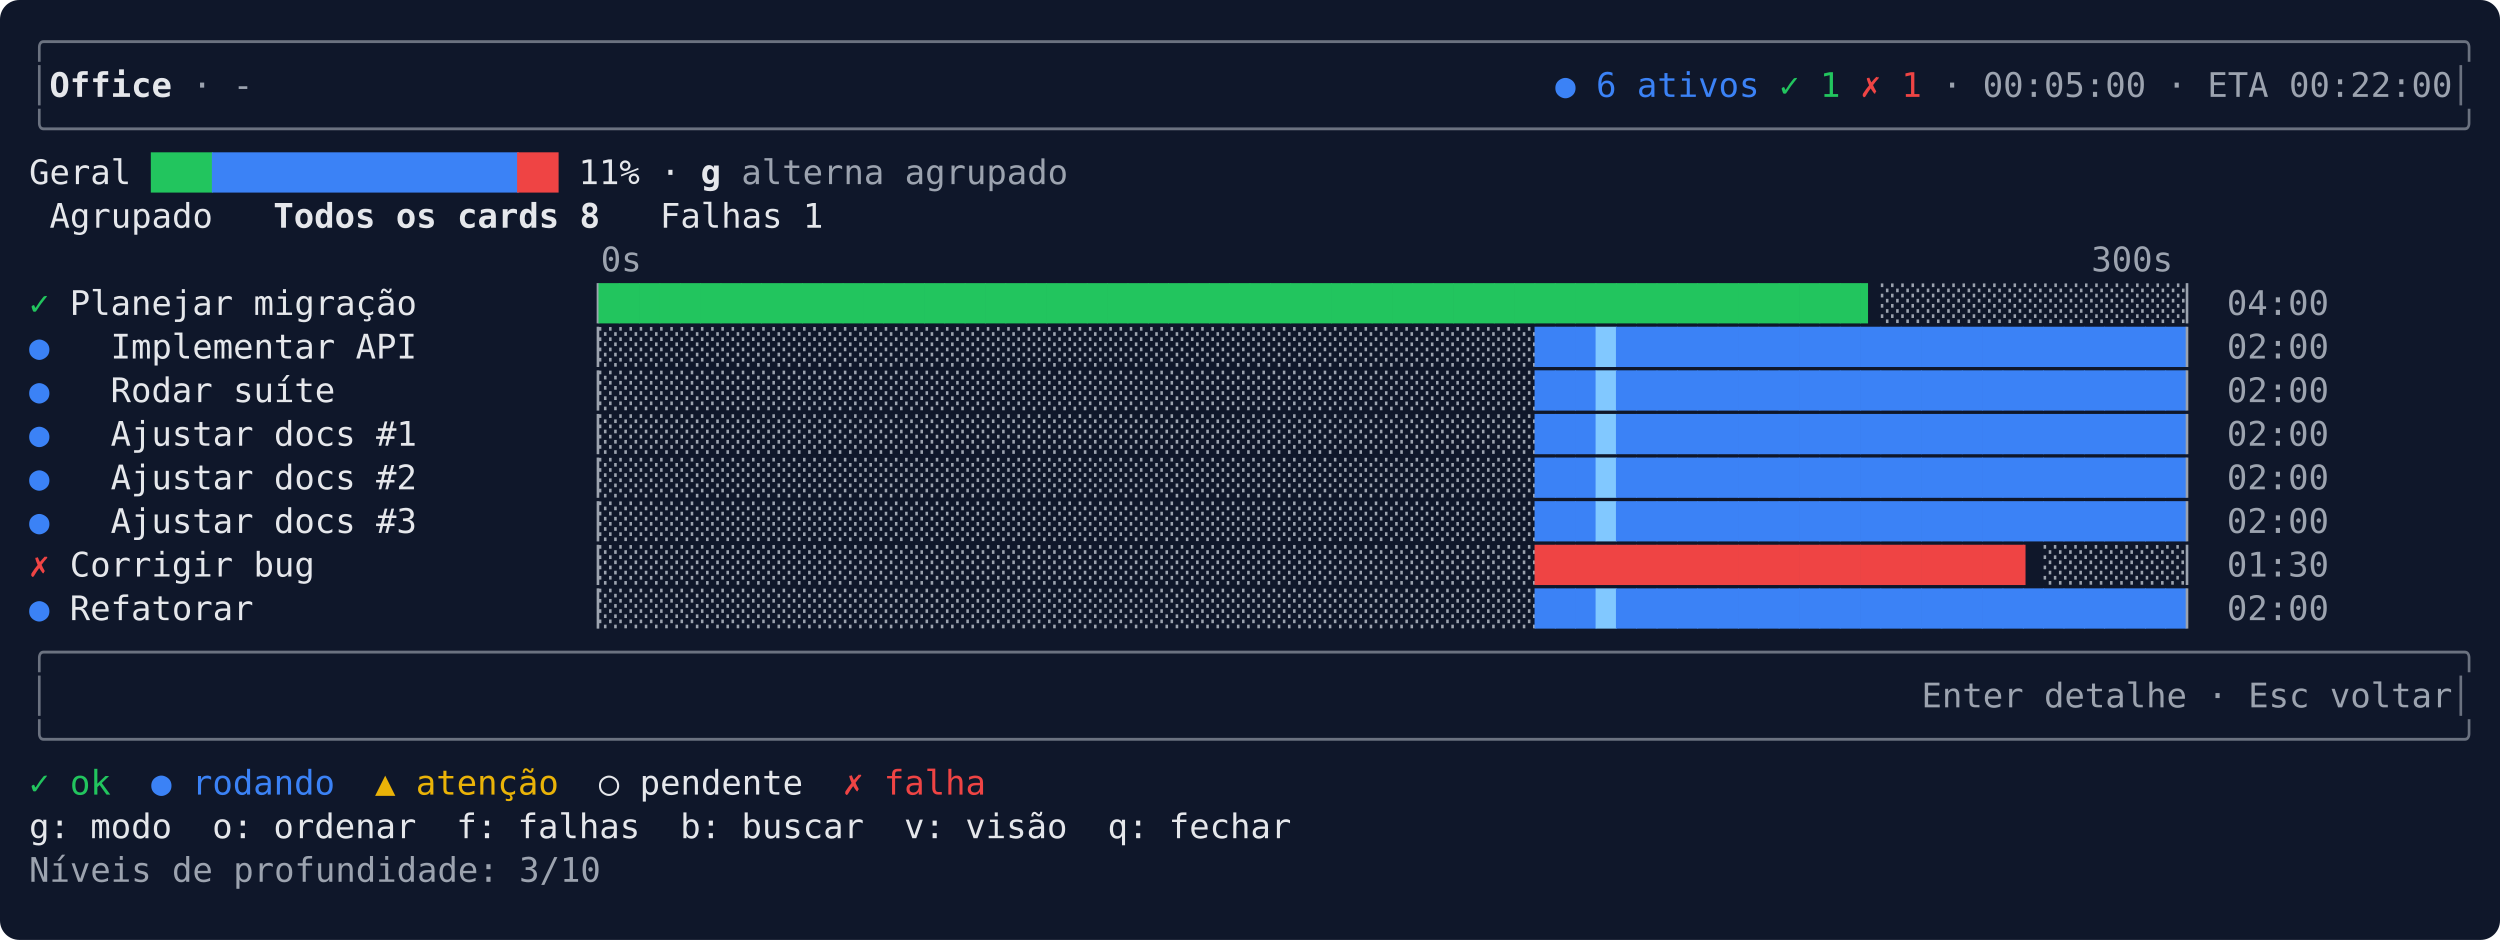
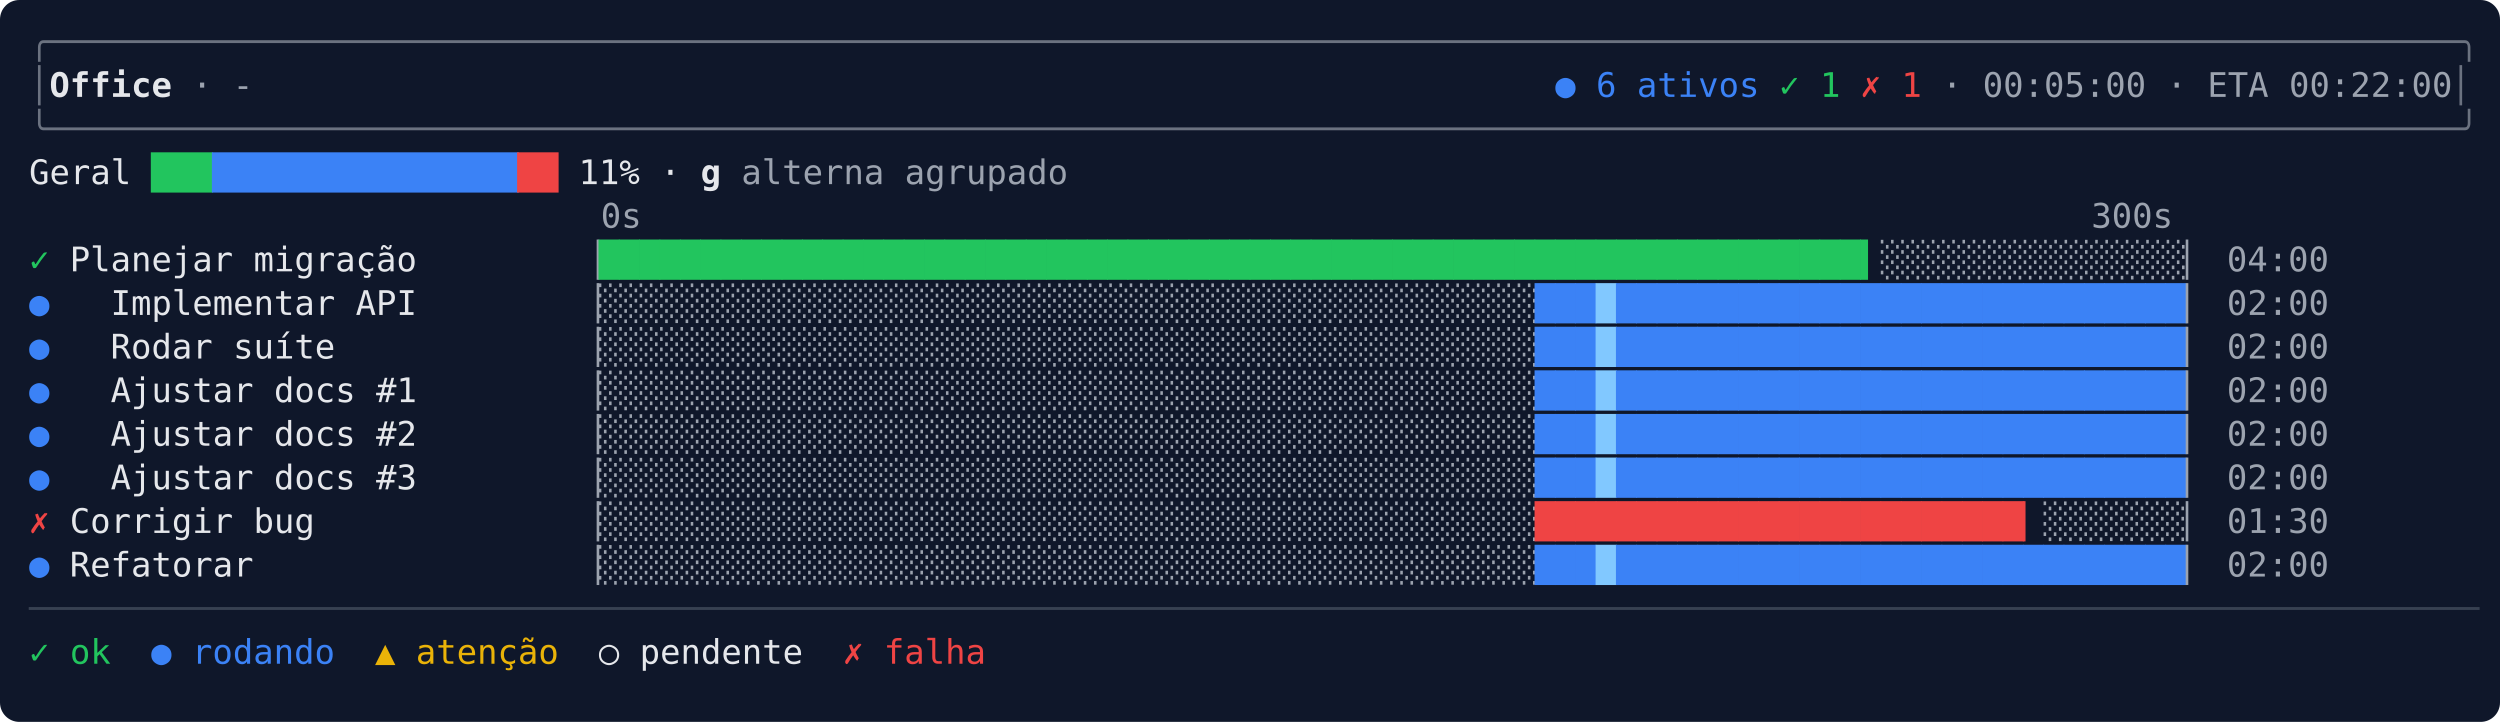
- <svg xmlns="http://www.w3.org/2000/svg" width="1032" height="388" font-family="Menlo,Consolas,monospace" font-size="14">
+ <svg xmlns="http://www.w3.org/2000/svg" width="1032" height="298" font-family="Menlo,Consolas,monospace" font-size="14">
  <rect width="100%" height="100%" rx="8" fill="#0f172a" />
  <text y="22">
    <tspan x="12.0" fill="#6b7280" xml:space="preserve">╭──────────────────────────────────────────────────────────────────────────────────────────────────────────────────────╮</tspan>
  </text>
  <text y="40">
    <tspan x="12.0" fill="#6b7280" xml:space="preserve">│</tspan>
    <tspan x="20.4" fill="#e5e7eb" font-weight="bold" xml:space="preserve">Office</tspan>
    <tspan x="70.8" fill="#9ca3af" xml:space="preserve"> · -</tspan>
    <tspan x="104.4" fill="#e5e7eb" xml:space="preserve">                                                                </tspan>
    <tspan x="642.0" fill="#3b82f6" xml:space="preserve">● 6 ativos</tspan>
    <tspan x="726.0" fill="#22c55e" xml:space="preserve"> ✓ 1</tspan>
    <tspan x="759.6" fill="#ef4444" xml:space="preserve"> ✗ 1</tspan>
    <tspan x="793.2" fill="#9ca3af" xml:space="preserve"> · 00:05:00 · ETA 00:22:00</tspan>
    <tspan x="1011.6" fill="#6b7280" xml:space="preserve">│</tspan>
  </text>
  <text y="58">
    <tspan x="12.0" fill="#6b7280" xml:space="preserve">╰──────────────────────────────────────────────────────────────────────────────────────────────────────────────────────╯</tspan>
  </text>
  <text y="76">
    <tspan x="12.0" fill="#e5e7eb" xml:space="preserve">Geral </tspan>
    <tspan x="62.4" fill="#22c55e" xml:space="preserve">███</tspan>
    <tspan x="87.6" fill="#3b82f6" xml:space="preserve">███████████████</tspan>
    <tspan x="213.6" fill="#ef4444" xml:space="preserve">██</tspan>
    <tspan x="230.4" fill="#9ca3af" xml:space="preserve" />
    <tspan x="230.4" fill="#e5e7eb" xml:space="preserve"> 11% · </tspan>
    <tspan x="289.2" fill="#e5e7eb" font-weight="bold" xml:space="preserve">g</tspan>
    <tspan x="297.6" fill="#9ca3af" xml:space="preserve"> alterna agrupado</tspan>
  </text>
  <text y="94">
-     <tspan x="12.0" fill="#e5e7eb" xml:space="preserve"> Agrupado </tspan>
-     <tspan x="96.0" fill="#e5e7eb" xml:space="preserve"> </tspan>
-     <tspan x="104.4" fill="#e5e7eb" font-weight="bold" xml:space="preserve"> Todos os cards 8 </tspan>
-     <tspan x="255.6" fill="#e5e7eb" xml:space="preserve"> </tspan>
-     <tspan x="264.0" fill="#e5e7eb" xml:space="preserve"> Falhas 1 </tspan>
-     <tspan x="348.0" fill="#e5e7eb" xml:space="preserve"> </tspan>
+     <tspan x="12.0" fill="#9ca3af" xml:space="preserve">                            0s                                                                       300s</tspan>
  </text>
  <text y="112">
-     <tspan x="12.0" fill="#9ca3af" xml:space="preserve">                            0s                                                                       300s</tspan>
-   </text>
-   <text y="130">
    <tspan x="12.0" fill="#22c55e" xml:space="preserve">✓ </tspan>
    <tspan x="28.8" fill="#e5e7eb" xml:space="preserve">Planejar migração       </tspan>
    <tspan x="230.4" fill="#9ca3af" xml:space="preserve"> ▕</tspan>
    <tspan x="247.2" fill="#9ca3af" xml:space="preserve" />
    <tspan x="247.2" fill="#22c55e" xml:space="preserve">█</tspan>
    <tspan x="255.6" fill="#22c55e" xml:space="preserve">█</tspan>
    <tspan x="264.0" fill="#22c55e" xml:space="preserve">█</tspan>
    <tspan x="272.4" fill="#22c55e" xml:space="preserve">█</tspan>
    <tspan x="280.8" fill="#22c55e" xml:space="preserve">█</tspan>
    <tspan x="289.2" fill="#22c55e" xml:space="preserve">█</tspan>
    <tspan x="297.6" fill="#22c55e" xml:space="preserve">█</tspan>
    <tspan x="306.0" fill="#22c55e" xml:space="preserve">█</tspan>
    <tspan x="314.4" fill="#22c55e" xml:space="preserve">█</tspan>
    <tspan x="322.8" fill="#22c55e" xml:space="preserve">█</tspan>
    <tspan x="331.2" fill="#22c55e" xml:space="preserve">█</tspan>
    <tspan x="339.6" fill="#22c55e" xml:space="preserve">█</tspan>
    <tspan x="348.0" fill="#22c55e" xml:space="preserve">█</tspan>
    <tspan x="356.4" fill="#22c55e" xml:space="preserve">█</tspan>
    <tspan x="364.8" fill="#22c55e" xml:space="preserve">█</tspan>
    <tspan x="373.2" fill="#22c55e" xml:space="preserve">█</tspan>
    <tspan x="381.6" fill="#22c55e" xml:space="preserve">█</tspan>
    <tspan x="390.0" fill="#22c55e" xml:space="preserve">█</tspan>
    <tspan x="398.4" fill="#22c55e" xml:space="preserve">█</tspan>
    <tspan x="406.8" fill="#22c55e" xml:space="preserve">█</tspan>
    <tspan x="415.2" fill="#22c55e" xml:space="preserve">█</tspan>
    <tspan x="423.6" fill="#22c55e" xml:space="preserve">█</tspan>
    <tspan x="432.0" fill="#22c55e" xml:space="preserve">█</tspan>
    <tspan x="440.4" fill="#22c55e" xml:space="preserve">█</tspan>
    <tspan x="448.8" fill="#22c55e" xml:space="preserve">█</tspan>
    <tspan x="457.2" fill="#22c55e" xml:space="preserve">█</tspan>
    <tspan x="465.6" fill="#22c55e" xml:space="preserve">█</tspan>
    <tspan x="474.0" fill="#22c55e" xml:space="preserve">█</tspan>
    <tspan x="482.4" fill="#22c55e" xml:space="preserve">█</tspan>
    <tspan x="490.8" fill="#22c55e" xml:space="preserve">█</tspan>
    <tspan x="499.2" fill="#22c55e" xml:space="preserve">█</tspan>
    <tspan x="507.6" fill="#22c55e" xml:space="preserve">█</tspan>
    <tspan x="516.0" fill="#22c55e" xml:space="preserve">█</tspan>
    <tspan x="524.4" fill="#22c55e" xml:space="preserve">█</tspan>
    <tspan x="532.8" fill="#22c55e" xml:space="preserve">█</tspan>
    <tspan x="541.2" fill="#22c55e" xml:space="preserve">█</tspan>
    <tspan x="549.6" fill="#22c55e" xml:space="preserve">█</tspan>
    <tspan x="558.0" fill="#22c55e" xml:space="preserve">█</tspan>
    <tspan x="566.4" fill="#22c55e" xml:space="preserve">█</tspan>
    <tspan x="574.8" fill="#22c55e" xml:space="preserve">█</tspan>
    <tspan x="583.2" fill="#22c55e" xml:space="preserve">█</tspan>
    <tspan x="591.6" fill="#22c55e" xml:space="preserve">█</tspan>
    <tspan x="600.0" fill="#22c55e" xml:space="preserve">█</tspan>
    <tspan x="608.4" fill="#22c55e" xml:space="preserve">█</tspan>
    <tspan x="616.8" fill="#22c55e" xml:space="preserve">█</tspan>
    <tspan x="625.2" fill="#22c55e" xml:space="preserve">█</tspan>
    <tspan x="633.6" fill="#22c55e" xml:space="preserve">█</tspan>
    <tspan x="642.0" fill="#22c55e" xml:space="preserve">█</tspan>
    <tspan x="650.4" fill="#22c55e" xml:space="preserve">█</tspan>
    <tspan x="658.8" fill="#22c55e" xml:space="preserve">█</tspan>
    <tspan x="667.2" fill="#22c55e" xml:space="preserve">█</tspan>
    <tspan x="675.6" fill="#22c55e" xml:space="preserve">█</tspan>
    <tspan x="684.0" fill="#22c55e" xml:space="preserve">█</tspan>
    <tspan x="692.4" fill="#22c55e" xml:space="preserve">█</tspan>
    <tspan x="700.8" fill="#22c55e" xml:space="preserve">█</tspan>
    <tspan x="709.2" fill="#22c55e" xml:space="preserve">█</tspan>
    <tspan x="717.6" fill="#22c55e" xml:space="preserve">█</tspan>
    <tspan x="726.0" fill="#22c55e" xml:space="preserve">█</tspan>
    <tspan x="734.4" fill="#22c55e" xml:space="preserve">█</tspan>
    <tspan x="742.8" fill="#22c55e" xml:space="preserve">█</tspan>
    <tspan x="751.2" fill="#22c55e" xml:space="preserve">█</tspan>
    <tspan x="759.6" fill="#22c55e" xml:space="preserve">█</tspan>
    <tspan x="768.0" fill="#22c55e" xml:space="preserve">▍</tspan>
    <tspan x="776.4" fill="#9ca3af" xml:space="preserve">░░░░░░░░░░░░░░░</tspan>
    <tspan x="902.4" fill="#9ca3af" xml:space="preserve">▏ 04:00</tspan>
  </text>
+   <text y="130">
+     <tspan x="12.0" fill="#3b82f6" xml:space="preserve">● </tspan>
+     <tspan x="28.8" fill="#e5e7eb" xml:space="preserve">  Implementar API       </tspan>
+     <tspan x="230.4" fill="#9ca3af" xml:space="preserve"> ▕</tspan>
+     <tspan x="247.2" fill="#9ca3af" xml:space="preserve">░░░░░░░░░░░░░░░░░░░░░░░░░░░░░░░░░░░░░░░░░░░░░░</tspan>
+     <tspan x="633.6" fill="#3b82f6" xml:space="preserve">█</tspan>
+     <tspan x="642.0" fill="#3b82f6" xml:space="preserve">█</tspan>
+     <tspan x="650.4" fill="#3b82f6" xml:space="preserve">█</tspan>
+     <tspan x="658.8" fill="#81c8ff" xml:space="preserve">█</tspan>
+     <tspan x="667.2" fill="#3b82f6" xml:space="preserve">█</tspan>
+     <tspan x="675.6" fill="#3b82f6" xml:space="preserve">█</tspan>
+     <tspan x="684.0" fill="#3b82f6" xml:space="preserve">█</tspan>
+     <tspan x="692.4" fill="#3b82f6" xml:space="preserve">█</tspan>
+     <tspan x="700.8" fill="#3b82f6" xml:space="preserve">█</tspan>
+     <tspan x="709.2" fill="#3b82f6" xml:space="preserve">█</tspan>
+     <tspan x="717.6" fill="#3b82f6" xml:space="preserve">█</tspan>
+     <tspan x="726.0" fill="#3b82f6" xml:space="preserve">█</tspan>
+     <tspan x="734.4" fill="#3b82f6" xml:space="preserve">█</tspan>
+     <tspan x="742.8" fill="#3b82f6" xml:space="preserve">█</tspan>
+     <tspan x="751.2" fill="#3b82f6" xml:space="preserve">█</tspan>
+     <tspan x="759.6" fill="#3b82f6" xml:space="preserve">█</tspan>
+     <tspan x="768.0" fill="#3b82f6" xml:space="preserve">█</tspan>
+     <tspan x="776.4" fill="#3b82f6" xml:space="preserve">█</tspan>
+     <tspan x="784.8" fill="#3b82f6" xml:space="preserve">█</tspan>
+     <tspan x="793.2" fill="#3b82f6" xml:space="preserve">█</tspan>
+     <tspan x="801.6" fill="#3b82f6" xml:space="preserve">█</tspan>
+     <tspan x="810.0" fill="#3b82f6" xml:space="preserve">█</tspan>
+     <tspan x="818.4" fill="#3b82f6" xml:space="preserve">█</tspan>
+     <tspan x="826.8" fill="#3b82f6" xml:space="preserve">█</tspan>
+     <tspan x="835.2" fill="#3b82f6" xml:space="preserve">█</tspan>
+     <tspan x="843.6" fill="#3b82f6" xml:space="preserve">█</tspan>
+     <tspan x="852.0" fill="#3b82f6" xml:space="preserve">█</tspan>
+     <tspan x="860.4" fill="#3b82f6" xml:space="preserve">█</tspan>
+     <tspan x="868.8" fill="#3b82f6" xml:space="preserve">█</tspan>
+     <tspan x="877.2" fill="#3b82f6" xml:space="preserve">█</tspan>
+     <tspan x="885.6" fill="#3b82f6" xml:space="preserve">█</tspan>
+     <tspan x="894.0" fill="#3b82f6" xml:space="preserve">█</tspan>
+     <tspan x="902.4" fill="#9ca3af" xml:space="preserve" />
+     <tspan x="902.4" fill="#9ca3af" xml:space="preserve">▏ 02:00</tspan>
+   </text>
  <text y="148">
    <tspan x="12.0" fill="#3b82f6" xml:space="preserve">● </tspan>
-     <tspan x="28.8" fill="#e5e7eb" xml:space="preserve">  Implementar API       </tspan>
+     <tspan x="28.8" fill="#e5e7eb" xml:space="preserve">  Rodar suíte           </tspan>
    <tspan x="230.4" fill="#9ca3af" xml:space="preserve"> ▕</tspan>
    <tspan x="247.2" fill="#9ca3af" xml:space="preserve">░░░░░░░░░░░░░░░░░░░░░░░░░░░░░░░░░░░░░░░░░░░░░░</tspan>
    <tspan x="633.6" fill="#3b82f6" xml:space="preserve">█</tspan>
    <tspan x="642.0" fill="#3b82f6" xml:space="preserve">█</tspan>
    <tspan x="650.4" fill="#3b82f6" xml:space="preserve">█</tspan>
    <tspan x="658.8" fill="#81c8ff" xml:space="preserve">█</tspan>
    <tspan x="667.2" fill="#3b82f6" xml:space="preserve">█</tspan>
    <tspan x="675.6" fill="#3b82f6" xml:space="preserve">█</tspan>
    <tspan x="684.0" fill="#3b82f6" xml:space="preserve">█</tspan>
    <tspan x="692.4" fill="#3b82f6" xml:space="preserve">█</tspan>
    <tspan x="700.8" fill="#3b82f6" xml:space="preserve">█</tspan>
    <tspan x="709.2" fill="#3b82f6" xml:space="preserve">█</tspan>
    <tspan x="717.6" fill="#3b82f6" xml:space="preserve">█</tspan>
    <tspan x="726.0" fill="#3b82f6" xml:space="preserve">█</tspan>
    <tspan x="734.4" fill="#3b82f6" xml:space="preserve">█</tspan>
    <tspan x="742.8" fill="#3b82f6" xml:space="preserve">█</tspan>
    <tspan x="751.2" fill="#3b82f6" xml:space="preserve">█</tspan>
    <tspan x="759.6" fill="#3b82f6" xml:space="preserve">█</tspan>
    <tspan x="768.0" fill="#3b82f6" xml:space="preserve">█</tspan>
    <tspan x="776.4" fill="#3b82f6" xml:space="preserve">█</tspan>
    <tspan x="784.8" fill="#3b82f6" xml:space="preserve">█</tspan>
    <tspan x="793.2" fill="#3b82f6" xml:space="preserve">█</tspan>
    <tspan x="801.6" fill="#3b82f6" xml:space="preserve">█</tspan>
    <tspan x="810.0" fill="#3b82f6" xml:space="preserve">█</tspan>
    <tspan x="818.4" fill="#3b82f6" xml:space="preserve">█</tspan>
    <tspan x="826.8" fill="#3b82f6" xml:space="preserve">█</tspan>
    <tspan x="835.2" fill="#3b82f6" xml:space="preserve">█</tspan>
    <tspan x="843.6" fill="#3b82f6" xml:space="preserve">█</tspan>
    <tspan x="852.0" fill="#3b82f6" xml:space="preserve">█</tspan>
    <tspan x="860.4" fill="#3b82f6" xml:space="preserve">█</tspan>
    <tspan x="868.8" fill="#3b82f6" xml:space="preserve">█</tspan>
    <tspan x="877.2" fill="#3b82f6" xml:space="preserve">█</tspan>
    <tspan x="885.6" fill="#3b82f6" xml:space="preserve">█</tspan>
    <tspan x="894.0" fill="#3b82f6" xml:space="preserve">█</tspan>
    <tspan x="902.4" fill="#9ca3af" xml:space="preserve" />
    <tspan x="902.4" fill="#9ca3af" xml:space="preserve">▏ 02:00</tspan>
  </text>
  <text y="166">
    <tspan x="12.0" fill="#3b82f6" xml:space="preserve">● </tspan>
-     <tspan x="28.8" fill="#e5e7eb" xml:space="preserve">  Rodar suíte           </tspan>
+     <tspan x="28.8" fill="#e5e7eb" xml:space="preserve">  Ajustar docs #1       </tspan>
    <tspan x="230.4" fill="#9ca3af" xml:space="preserve"> ▕</tspan>
    <tspan x="247.2" fill="#9ca3af" xml:space="preserve">░░░░░░░░░░░░░░░░░░░░░░░░░░░░░░░░░░░░░░░░░░░░░░</tspan>
    <tspan x="633.6" fill="#3b82f6" xml:space="preserve">█</tspan>
    <tspan x="642.0" fill="#3b82f6" xml:space="preserve">█</tspan>
    <tspan x="650.4" fill="#3b82f6" xml:space="preserve">█</tspan>
    <tspan x="658.8" fill="#81c8ff" xml:space="preserve">█</tspan>
    <tspan x="667.2" fill="#3b82f6" xml:space="preserve">█</tspan>
    <tspan x="675.6" fill="#3b82f6" xml:space="preserve">█</tspan>
    <tspan x="684.0" fill="#3b82f6" xml:space="preserve">█</tspan>
    <tspan x="692.4" fill="#3b82f6" xml:space="preserve">█</tspan>
    <tspan x="700.8" fill="#3b82f6" xml:space="preserve">█</tspan>
    <tspan x="709.2" fill="#3b82f6" xml:space="preserve">█</tspan>
    <tspan x="717.6" fill="#3b82f6" xml:space="preserve">█</tspan>
    <tspan x="726.0" fill="#3b82f6" xml:space="preserve">█</tspan>
    <tspan x="734.4" fill="#3b82f6" xml:space="preserve">█</tspan>
    <tspan x="742.8" fill="#3b82f6" xml:space="preserve">█</tspan>
    <tspan x="751.2" fill="#3b82f6" xml:space="preserve">█</tspan>
    <tspan x="759.6" fill="#3b82f6" xml:space="preserve">█</tspan>
    <tspan x="768.0" fill="#3b82f6" xml:space="preserve">█</tspan>
    <tspan x="776.4" fill="#3b82f6" xml:space="preserve">█</tspan>
    <tspan x="784.8" fill="#3b82f6" xml:space="preserve">█</tspan>
    <tspan x="793.2" fill="#3b82f6" xml:space="preserve">█</tspan>
    <tspan x="801.6" fill="#3b82f6" xml:space="preserve">█</tspan>
    <tspan x="810.0" fill="#3b82f6" xml:space="preserve">█</tspan>
    <tspan x="818.4" fill="#3b82f6" xml:space="preserve">█</tspan>
    <tspan x="826.8" fill="#3b82f6" xml:space="preserve">█</tspan>
    <tspan x="835.2" fill="#3b82f6" xml:space="preserve">█</tspan>
    <tspan x="843.6" fill="#3b82f6" xml:space="preserve">█</tspan>
    <tspan x="852.0" fill="#3b82f6" xml:space="preserve">█</tspan>
    <tspan x="860.4" fill="#3b82f6" xml:space="preserve">█</tspan>
    <tspan x="868.8" fill="#3b82f6" xml:space="preserve">█</tspan>
    <tspan x="877.2" fill="#3b82f6" xml:space="preserve">█</tspan>
    <tspan x="885.6" fill="#3b82f6" xml:space="preserve">█</tspan>
    <tspan x="894.0" fill="#3b82f6" xml:space="preserve">█</tspan>
    <tspan x="902.4" fill="#9ca3af" xml:space="preserve" />
    <tspan x="902.4" fill="#9ca3af" xml:space="preserve">▏ 02:00</tspan>
  </text>
  <text y="184">
    <tspan x="12.0" fill="#3b82f6" xml:space="preserve">● </tspan>
-     <tspan x="28.8" fill="#e5e7eb" xml:space="preserve">  Ajustar docs #1       </tspan>
+     <tspan x="28.8" fill="#e5e7eb" xml:space="preserve">  Ajustar docs #2       </tspan>
    <tspan x="230.4" fill="#9ca3af" xml:space="preserve"> ▕</tspan>
    <tspan x="247.2" fill="#9ca3af" xml:space="preserve">░░░░░░░░░░░░░░░░░░░░░░░░░░░░░░░░░░░░░░░░░░░░░░</tspan>
    <tspan x="633.6" fill="#3b82f6" xml:space="preserve">█</tspan>
    <tspan x="642.0" fill="#3b82f6" xml:space="preserve">█</tspan>
    <tspan x="650.4" fill="#3b82f6" xml:space="preserve">█</tspan>
    <tspan x="658.8" fill="#81c8ff" xml:space="preserve">█</tspan>
    <tspan x="667.2" fill="#3b82f6" xml:space="preserve">█</tspan>
    <tspan x="675.6" fill="#3b82f6" xml:space="preserve">█</tspan>
    <tspan x="684.0" fill="#3b82f6" xml:space="preserve">█</tspan>
    <tspan x="692.4" fill="#3b82f6" xml:space="preserve">█</tspan>
    <tspan x="700.8" fill="#3b82f6" xml:space="preserve">█</tspan>
    <tspan x="709.2" fill="#3b82f6" xml:space="preserve">█</tspan>
    <tspan x="717.6" fill="#3b82f6" xml:space="preserve">█</tspan>
    <tspan x="726.0" fill="#3b82f6" xml:space="preserve">█</tspan>
    <tspan x="734.4" fill="#3b82f6" xml:space="preserve">█</tspan>
    <tspan x="742.8" fill="#3b82f6" xml:space="preserve">█</tspan>
    <tspan x="751.2" fill="#3b82f6" xml:space="preserve">█</tspan>
    <tspan x="759.6" fill="#3b82f6" xml:space="preserve">█</tspan>
    <tspan x="768.0" fill="#3b82f6" xml:space="preserve">█</tspan>
    <tspan x="776.4" fill="#3b82f6" xml:space="preserve">█</tspan>
    <tspan x="784.8" fill="#3b82f6" xml:space="preserve">█</tspan>
    <tspan x="793.2" fill="#3b82f6" xml:space="preserve">█</tspan>
    <tspan x="801.6" fill="#3b82f6" xml:space="preserve">█</tspan>
    <tspan x="810.0" fill="#3b82f6" xml:space="preserve">█</tspan>
    <tspan x="818.4" fill="#3b82f6" xml:space="preserve">█</tspan>
    <tspan x="826.8" fill="#3b82f6" xml:space="preserve">█</tspan>
    <tspan x="835.2" fill="#3b82f6" xml:space="preserve">█</tspan>
    <tspan x="843.6" fill="#3b82f6" xml:space="preserve">█</tspan>
    <tspan x="852.0" fill="#3b82f6" xml:space="preserve">█</tspan>
    <tspan x="860.4" fill="#3b82f6" xml:space="preserve">█</tspan>
    <tspan x="868.8" fill="#3b82f6" xml:space="preserve">█</tspan>
    <tspan x="877.2" fill="#3b82f6" xml:space="preserve">█</tspan>
    <tspan x="885.6" fill="#3b82f6" xml:space="preserve">█</tspan>
    <tspan x="894.0" fill="#3b82f6" xml:space="preserve">█</tspan>
    <tspan x="902.4" fill="#9ca3af" xml:space="preserve" />
    <tspan x="902.4" fill="#9ca3af" xml:space="preserve">▏ 02:00</tspan>
  </text>
  <text y="202">
    <tspan x="12.0" fill="#3b82f6" xml:space="preserve">● </tspan>
-     <tspan x="28.8" fill="#e5e7eb" xml:space="preserve">  Ajustar docs #2       </tspan>
+     <tspan x="28.8" fill="#e5e7eb" xml:space="preserve">  Ajustar docs #3       </tspan>
    <tspan x="230.4" fill="#9ca3af" xml:space="preserve"> ▕</tspan>
    <tspan x="247.2" fill="#9ca3af" xml:space="preserve">░░░░░░░░░░░░░░░░░░░░░░░░░░░░░░░░░░░░░░░░░░░░░░</tspan>
    <tspan x="633.6" fill="#3b82f6" xml:space="preserve">█</tspan>
    <tspan x="642.0" fill="#3b82f6" xml:space="preserve">█</tspan>
    <tspan x="650.4" fill="#3b82f6" xml:space="preserve">█</tspan>
    <tspan x="658.8" fill="#81c8ff" xml:space="preserve">█</tspan>
    <tspan x="667.2" fill="#3b82f6" xml:space="preserve">█</tspan>
    <tspan x="675.6" fill="#3b82f6" xml:space="preserve">█</tspan>
    <tspan x="684.0" fill="#3b82f6" xml:space="preserve">█</tspan>
    <tspan x="692.4" fill="#3b82f6" xml:space="preserve">█</tspan>
    <tspan x="700.8" fill="#3b82f6" xml:space="preserve">█</tspan>
    <tspan x="709.2" fill="#3b82f6" xml:space="preserve">█</tspan>
    <tspan x="717.6" fill="#3b82f6" xml:space="preserve">█</tspan>
    <tspan x="726.0" fill="#3b82f6" xml:space="preserve">█</tspan>
    <tspan x="734.4" fill="#3b82f6" xml:space="preserve">█</tspan>
    <tspan x="742.8" fill="#3b82f6" xml:space="preserve">█</tspan>
    <tspan x="751.2" fill="#3b82f6" xml:space="preserve">█</tspan>
    <tspan x="759.6" fill="#3b82f6" xml:space="preserve">█</tspan>
    <tspan x="768.0" fill="#3b82f6" xml:space="preserve">█</tspan>
    <tspan x="776.4" fill="#3b82f6" xml:space="preserve">█</tspan>
    <tspan x="784.8" fill="#3b82f6" xml:space="preserve">█</tspan>
    <tspan x="793.2" fill="#3b82f6" xml:space="preserve">█</tspan>
    <tspan x="801.6" fill="#3b82f6" xml:space="preserve">█</tspan>
    <tspan x="810.0" fill="#3b82f6" xml:space="preserve">█</tspan>
    <tspan x="818.4" fill="#3b82f6" xml:space="preserve">█</tspan>
    <tspan x="826.8" fill="#3b82f6" xml:space="preserve">█</tspan>
    <tspan x="835.2" fill="#3b82f6" xml:space="preserve">█</tspan>
    <tspan x="843.6" fill="#3b82f6" xml:space="preserve">█</tspan>
    <tspan x="852.0" fill="#3b82f6" xml:space="preserve">█</tspan>
    <tspan x="860.4" fill="#3b82f6" xml:space="preserve">█</tspan>
    <tspan x="868.8" fill="#3b82f6" xml:space="preserve">█</tspan>
    <tspan x="877.2" fill="#3b82f6" xml:space="preserve">█</tspan>
    <tspan x="885.6" fill="#3b82f6" xml:space="preserve">█</tspan>
    <tspan x="894.0" fill="#3b82f6" xml:space="preserve">█</tspan>
    <tspan x="902.4" fill="#9ca3af" xml:space="preserve" />
    <tspan x="902.4" fill="#9ca3af" xml:space="preserve">▏ 02:00</tspan>
  </text>
  <text y="220">
-     <tspan x="12.0" fill="#3b82f6" xml:space="preserve">● </tspan>
-     <tspan x="28.8" fill="#e5e7eb" xml:space="preserve">  Ajustar docs #3       </tspan>
-     <tspan x="230.4" fill="#9ca3af" xml:space="preserve"> ▕</tspan>
-     <tspan x="247.2" fill="#9ca3af" xml:space="preserve">░░░░░░░░░░░░░░░░░░░░░░░░░░░░░░░░░░░░░░░░░░░░░░</tspan>
-     <tspan x="633.6" fill="#3b82f6" xml:space="preserve">█</tspan>
-     <tspan x="642.0" fill="#3b82f6" xml:space="preserve">█</tspan>
-     <tspan x="650.4" fill="#3b82f6" xml:space="preserve">█</tspan>
-     <tspan x="658.8" fill="#81c8ff" xml:space="preserve">█</tspan>
-     <tspan x="667.2" fill="#3b82f6" xml:space="preserve">█</tspan>
-     <tspan x="675.6" fill="#3b82f6" xml:space="preserve">█</tspan>
-     <tspan x="684.0" fill="#3b82f6" xml:space="preserve">█</tspan>
-     <tspan x="692.4" fill="#3b82f6" xml:space="preserve">█</tspan>
-     <tspan x="700.8" fill="#3b82f6" xml:space="preserve">█</tspan>
-     <tspan x="709.2" fill="#3b82f6" xml:space="preserve">█</tspan>
-     <tspan x="717.6" fill="#3b82f6" xml:space="preserve">█</tspan>
-     <tspan x="726.0" fill="#3b82f6" xml:space="preserve">█</tspan>
-     <tspan x="734.4" fill="#3b82f6" xml:space="preserve">█</tspan>
-     <tspan x="742.8" fill="#3b82f6" xml:space="preserve">█</tspan>
-     <tspan x="751.2" fill="#3b82f6" xml:space="preserve">█</tspan>
-     <tspan x="759.6" fill="#3b82f6" xml:space="preserve">█</tspan>
-     <tspan x="768.0" fill="#3b82f6" xml:space="preserve">█</tspan>
-     <tspan x="776.4" fill="#3b82f6" xml:space="preserve">█</tspan>
-     <tspan x="784.8" fill="#3b82f6" xml:space="preserve">█</tspan>
-     <tspan x="793.2" fill="#3b82f6" xml:space="preserve">█</tspan>
-     <tspan x="801.6" fill="#3b82f6" xml:space="preserve">█</tspan>
-     <tspan x="810.0" fill="#3b82f6" xml:space="preserve">█</tspan>
-     <tspan x="818.4" fill="#3b82f6" xml:space="preserve">█</tspan>
-     <tspan x="826.8" fill="#3b82f6" xml:space="preserve">█</tspan>
-     <tspan x="835.2" fill="#3b82f6" xml:space="preserve">█</tspan>
-     <tspan x="843.6" fill="#3b82f6" xml:space="preserve">█</tspan>
-     <tspan x="852.0" fill="#3b82f6" xml:space="preserve">█</tspan>
-     <tspan x="860.4" fill="#3b82f6" xml:space="preserve">█</tspan>
-     <tspan x="868.8" fill="#3b82f6" xml:space="preserve">█</tspan>
-     <tspan x="877.2" fill="#3b82f6" xml:space="preserve">█</tspan>
-     <tspan x="885.6" fill="#3b82f6" xml:space="preserve">█</tspan>
-     <tspan x="894.0" fill="#3b82f6" xml:space="preserve">█</tspan>
-     <tspan x="902.4" fill="#9ca3af" xml:space="preserve" />
-     <tspan x="902.4" fill="#9ca3af" xml:space="preserve">▏ 02:00</tspan>
-   </text>
-   <text y="238">
    <tspan x="12.0" fill="#ef4444" xml:space="preserve">✗ </tspan>
    <tspan x="28.8" fill="#e5e7eb" xml:space="preserve">Corrigir bug            </tspan>
    <tspan x="230.4" fill="#9ca3af" xml:space="preserve"> ▕</tspan>
    <tspan x="247.2" fill="#9ca3af" xml:space="preserve">░░░░░░░░░░░░░░░░░░░░░░░░░░░░░░░░░░░░░░░░░░░░░░</tspan>
    <tspan x="633.6" fill="#ef4444" xml:space="preserve">█</tspan>
    <tspan x="642.0" fill="#ef4444" xml:space="preserve">█</tspan>
    <tspan x="650.4" fill="#ef4444" xml:space="preserve">█</tspan>
    <tspan x="658.8" fill="#ef4444" xml:space="preserve">█</tspan>
    <tspan x="667.2" fill="#ef4444" xml:space="preserve">█</tspan>
    <tspan x="675.6" fill="#ef4444" xml:space="preserve">█</tspan>
    <tspan x="684.0" fill="#ef4444" xml:space="preserve">█</tspan>
    <tspan x="692.4" fill="#ef4444" xml:space="preserve">█</tspan>
    <tspan x="700.8" fill="#ef4444" xml:space="preserve">█</tspan>
    <tspan x="709.2" fill="#ef4444" xml:space="preserve">█</tspan>
    <tspan x="717.6" fill="#ef4444" xml:space="preserve">█</tspan>
    <tspan x="726.0" fill="#ef4444" xml:space="preserve">█</tspan>
    <tspan x="734.4" fill="#ef4444" xml:space="preserve">█</tspan>
    <tspan x="742.8" fill="#ef4444" xml:space="preserve">█</tspan>
    <tspan x="751.2" fill="#ef4444" xml:space="preserve">█</tspan>
    <tspan x="759.6" fill="#ef4444" xml:space="preserve">█</tspan>
    <tspan x="768.0" fill="#ef4444" xml:space="preserve">█</tspan>
    <tspan x="776.4" fill="#ef4444" xml:space="preserve">█</tspan>
    <tspan x="784.8" fill="#ef4444" xml:space="preserve">█</tspan>
    <tspan x="793.2" fill="#ef4444" xml:space="preserve">█</tspan>
    <tspan x="801.6" fill="#ef4444" xml:space="preserve">█</tspan>
    <tspan x="810.0" fill="#ef4444" xml:space="preserve">█</tspan>
    <tspan x="818.4" fill="#ef4444" xml:space="preserve">█</tspan>
    <tspan x="826.8" fill="#ef4444" xml:space="preserve">█</tspan>
    <tspan x="835.2" fill="#ef4444" xml:space="preserve">▏</tspan>
    <tspan x="843.6" fill="#9ca3af" xml:space="preserve">░░░░░░░</tspan>
    <tspan x="902.4" fill="#9ca3af" xml:space="preserve">▏ 01:30</tspan>
  </text>
+   <text y="238">
+     <tspan x="12.0" fill="#3b82f6" xml:space="preserve">● </tspan>
+     <tspan x="28.8" fill="#e5e7eb" xml:space="preserve">Refatorar               </tspan>
+     <tspan x="230.4" fill="#9ca3af" xml:space="preserve"> ▕</tspan>
+     <tspan x="247.2" fill="#9ca3af" xml:space="preserve">░░░░░░░░░░░░░░░░░░░░░░░░░░░░░░░░░░░░░░░░░░░░░░</tspan>
+     <tspan x="633.6" fill="#3b82f6" xml:space="preserve">█</tspan>
+     <tspan x="642.0" fill="#3b82f6" xml:space="preserve">█</tspan>
+     <tspan x="650.4" fill="#3b82f6" xml:space="preserve">█</tspan>
+     <tspan x="658.8" fill="#81c8ff" xml:space="preserve">█</tspan>
+     <tspan x="667.2" fill="#3b82f6" xml:space="preserve">█</tspan>
+     <tspan x="675.6" fill="#3b82f6" xml:space="preserve">█</tspan>
+     <tspan x="684.0" fill="#3b82f6" xml:space="preserve">█</tspan>
+     <tspan x="692.4" fill="#3b82f6" xml:space="preserve">█</tspan>
+     <tspan x="700.8" fill="#3b82f6" xml:space="preserve">█</tspan>
+     <tspan x="709.2" fill="#3b82f6" xml:space="preserve">█</tspan>
+     <tspan x="717.6" fill="#3b82f6" xml:space="preserve">█</tspan>
+     <tspan x="726.0" fill="#3b82f6" xml:space="preserve">█</tspan>
+     <tspan x="734.4" fill="#3b82f6" xml:space="preserve">█</tspan>
+     <tspan x="742.8" fill="#3b82f6" xml:space="preserve">█</tspan>
+     <tspan x="751.2" fill="#3b82f6" xml:space="preserve">█</tspan>
+     <tspan x="759.6" fill="#3b82f6" xml:space="preserve">█</tspan>
+     <tspan x="768.0" fill="#3b82f6" xml:space="preserve">█</tspan>
+     <tspan x="776.4" fill="#3b82f6" xml:space="preserve">█</tspan>
+     <tspan x="784.8" fill="#3b82f6" xml:space="preserve">█</tspan>
+     <tspan x="793.2" fill="#3b82f6" xml:space="preserve">█</tspan>
+     <tspan x="801.6" fill="#3b82f6" xml:space="preserve">█</tspan>
+     <tspan x="810.0" fill="#3b82f6" xml:space="preserve">█</tspan>
+     <tspan x="818.4" fill="#3b82f6" xml:space="preserve">█</tspan>
+     <tspan x="826.8" fill="#3b82f6" xml:space="preserve">█</tspan>
+     <tspan x="835.2" fill="#3b82f6" xml:space="preserve">█</tspan>
+     <tspan x="843.6" fill="#3b82f6" xml:space="preserve">█</tspan>
+     <tspan x="852.0" fill="#3b82f6" xml:space="preserve">█</tspan>
+     <tspan x="860.4" fill="#3b82f6" xml:space="preserve">█</tspan>
+     <tspan x="868.8" fill="#3b82f6" xml:space="preserve">█</tspan>
+     <tspan x="877.2" fill="#3b82f6" xml:space="preserve">█</tspan>
+     <tspan x="885.6" fill="#3b82f6" xml:space="preserve">█</tspan>
+     <tspan x="894.0" fill="#3b82f6" xml:space="preserve">█</tspan>
+     <tspan x="902.4" fill="#9ca3af" xml:space="preserve" />
+     <tspan x="902.4" fill="#9ca3af" xml:space="preserve">▏ 02:00</tspan>
+   </text>
  <text y="256">
-     <tspan x="12.0" fill="#3b82f6" xml:space="preserve">● </tspan>
-     <tspan x="28.8" fill="#e5e7eb" xml:space="preserve">Refatorar               </tspan>
-     <tspan x="230.4" fill="#9ca3af" xml:space="preserve"> ▕</tspan>
-     <tspan x="247.2" fill="#9ca3af" xml:space="preserve">░░░░░░░░░░░░░░░░░░░░░░░░░░░░░░░░░░░░░░░░░░░░░░</tspan>
-     <tspan x="633.6" fill="#3b82f6" xml:space="preserve">█</tspan>
-     <tspan x="642.0" fill="#3b82f6" xml:space="preserve">█</tspan>
-     <tspan x="650.4" fill="#3b82f6" xml:space="preserve">█</tspan>
-     <tspan x="658.8" fill="#81c8ff" xml:space="preserve">█</tspan>
-     <tspan x="667.2" fill="#3b82f6" xml:space="preserve">█</tspan>
-     <tspan x="675.6" fill="#3b82f6" xml:space="preserve">█</tspan>
-     <tspan x="684.0" fill="#3b82f6" xml:space="preserve">█</tspan>
-     <tspan x="692.4" fill="#3b82f6" xml:space="preserve">█</tspan>
-     <tspan x="700.8" fill="#3b82f6" xml:space="preserve">█</tspan>
-     <tspan x="709.2" fill="#3b82f6" xml:space="preserve">█</tspan>
-     <tspan x="717.6" fill="#3b82f6" xml:space="preserve">█</tspan>
-     <tspan x="726.0" fill="#3b82f6" xml:space="preserve">█</tspan>
-     <tspan x="734.4" fill="#3b82f6" xml:space="preserve">█</tspan>
-     <tspan x="742.8" fill="#3b82f6" xml:space="preserve">█</tspan>
-     <tspan x="751.2" fill="#3b82f6" xml:space="preserve">█</tspan>
-     <tspan x="759.6" fill="#3b82f6" xml:space="preserve">█</tspan>
-     <tspan x="768.0" fill="#3b82f6" xml:space="preserve">█</tspan>
-     <tspan x="776.4" fill="#3b82f6" xml:space="preserve">█</tspan>
-     <tspan x="784.8" fill="#3b82f6" xml:space="preserve">█</tspan>
-     <tspan x="793.2" fill="#3b82f6" xml:space="preserve">█</tspan>
-     <tspan x="801.6" fill="#3b82f6" xml:space="preserve">█</tspan>
-     <tspan x="810.0" fill="#3b82f6" xml:space="preserve">█</tspan>
-     <tspan x="818.4" fill="#3b82f6" xml:space="preserve">█</tspan>
-     <tspan x="826.8" fill="#3b82f6" xml:space="preserve">█</tspan>
-     <tspan x="835.2" fill="#3b82f6" xml:space="preserve">█</tspan>
-     <tspan x="843.6" fill="#3b82f6" xml:space="preserve">█</tspan>
-     <tspan x="852.0" fill="#3b82f6" xml:space="preserve">█</tspan>
-     <tspan x="860.4" fill="#3b82f6" xml:space="preserve">█</tspan>
-     <tspan x="868.8" fill="#3b82f6" xml:space="preserve">█</tspan>
-     <tspan x="877.2" fill="#3b82f6" xml:space="preserve">█</tspan>
-     <tspan x="885.6" fill="#3b82f6" xml:space="preserve">█</tspan>
-     <tspan x="894.0" fill="#3b82f6" xml:space="preserve">█</tspan>
-     <tspan x="902.4" fill="#9ca3af" xml:space="preserve" />
-     <tspan x="902.4" fill="#9ca3af" xml:space="preserve">▏ 02:00</tspan>
+     <tspan x="12.0" fill="#374151" xml:space="preserve">────────────────────────────────────────────────────────────────────────────────────────────────────────────────────────</tspan>
  </text>
  <text y="274">
-     <tspan x="12.0" fill="#6b7280" xml:space="preserve">╭──────────────────────────────────────────────────────────────────────────────────────────────────────────────────────╮</tspan>
-   </text>
-   <text y="292">
-     <tspan x="12.0" fill="#6b7280" xml:space="preserve">│</tspan>
-     <tspan x="20.4" fill="#9ca3af" xml:space="preserve" />
-     <tspan x="20.4" fill="#e5e7eb" xml:space="preserve">                                                                                            </tspan>
-     <tspan x="793.2" fill="#9ca3af" xml:space="preserve">Enter detalhe · Esc voltar</tspan>
-     <tspan x="1011.6" fill="#6b7280" xml:space="preserve">│</tspan>
-   </text>
-   <text y="310">
-     <tspan x="12.0" fill="#6b7280" xml:space="preserve">╰──────────────────────────────────────────────────────────────────────────────────────────────────────────────────────╯</tspan>
-   </text>
-   <text y="328">
    <tspan x="12.0" fill="#22c55e" xml:space="preserve">✓ ok</tspan>
    <tspan x="45.6" fill="#e5e7eb" xml:space="preserve">  </tspan>
    <tspan x="62.4" fill="#3b82f6" xml:space="preserve">● rodando</tspan>
    <tspan x="138.0" fill="#e5e7eb" xml:space="preserve">  </tspan>
    <tspan x="154.8" fill="#eab308" xml:space="preserve">▲ atenção</tspan>
    <tspan x="230.4" fill="#e5e7eb" xml:space="preserve">  </tspan>
    <tspan x="247.2" fill="#e5e7eb" xml:space="preserve">○ pendente</tspan>
    <tspan x="331.2" fill="#e5e7eb" xml:space="preserve">  </tspan>
    <tspan x="348.0" fill="#ef4444" xml:space="preserve">✗ falha</tspan>
  </text>
-   <text y="346">
-     <tspan x="12.0" fill="#e5e7eb" xml:space="preserve">g: modo</tspan>
-     <tspan x="70.8" fill="#e5e7eb" xml:space="preserve">  </tspan>
-     <tspan x="87.6" fill="#e5e7eb" xml:space="preserve">o: ordenar</tspan>
-     <tspan x="171.6" fill="#e5e7eb" xml:space="preserve">  </tspan>
-     <tspan x="188.4" fill="#e5e7eb" xml:space="preserve">f: falhas</tspan>
-     <tspan x="264.0" fill="#e5e7eb" xml:space="preserve">  </tspan>
-     <tspan x="280.8" fill="#e5e7eb" xml:space="preserve">b: buscar</tspan>
-     <tspan x="356.4" fill="#e5e7eb" xml:space="preserve">  </tspan>
-     <tspan x="373.2" fill="#e5e7eb" xml:space="preserve">v: visão</tspan>
-     <tspan x="440.4" fill="#e5e7eb" xml:space="preserve">  </tspan>
-     <tspan x="457.2" fill="#e5e7eb" xml:space="preserve">q: fechar</tspan>
-     <tspan x="532.8" fill="#e5e7eb" xml:space="preserve">  </tspan>
-   </text>
-   <text y="364">
-     <tspan x="12.0" fill="#9ca3af" xml:space="preserve">Níveis de profundidade: 3/10</tspan>
-   </text>
</svg>
